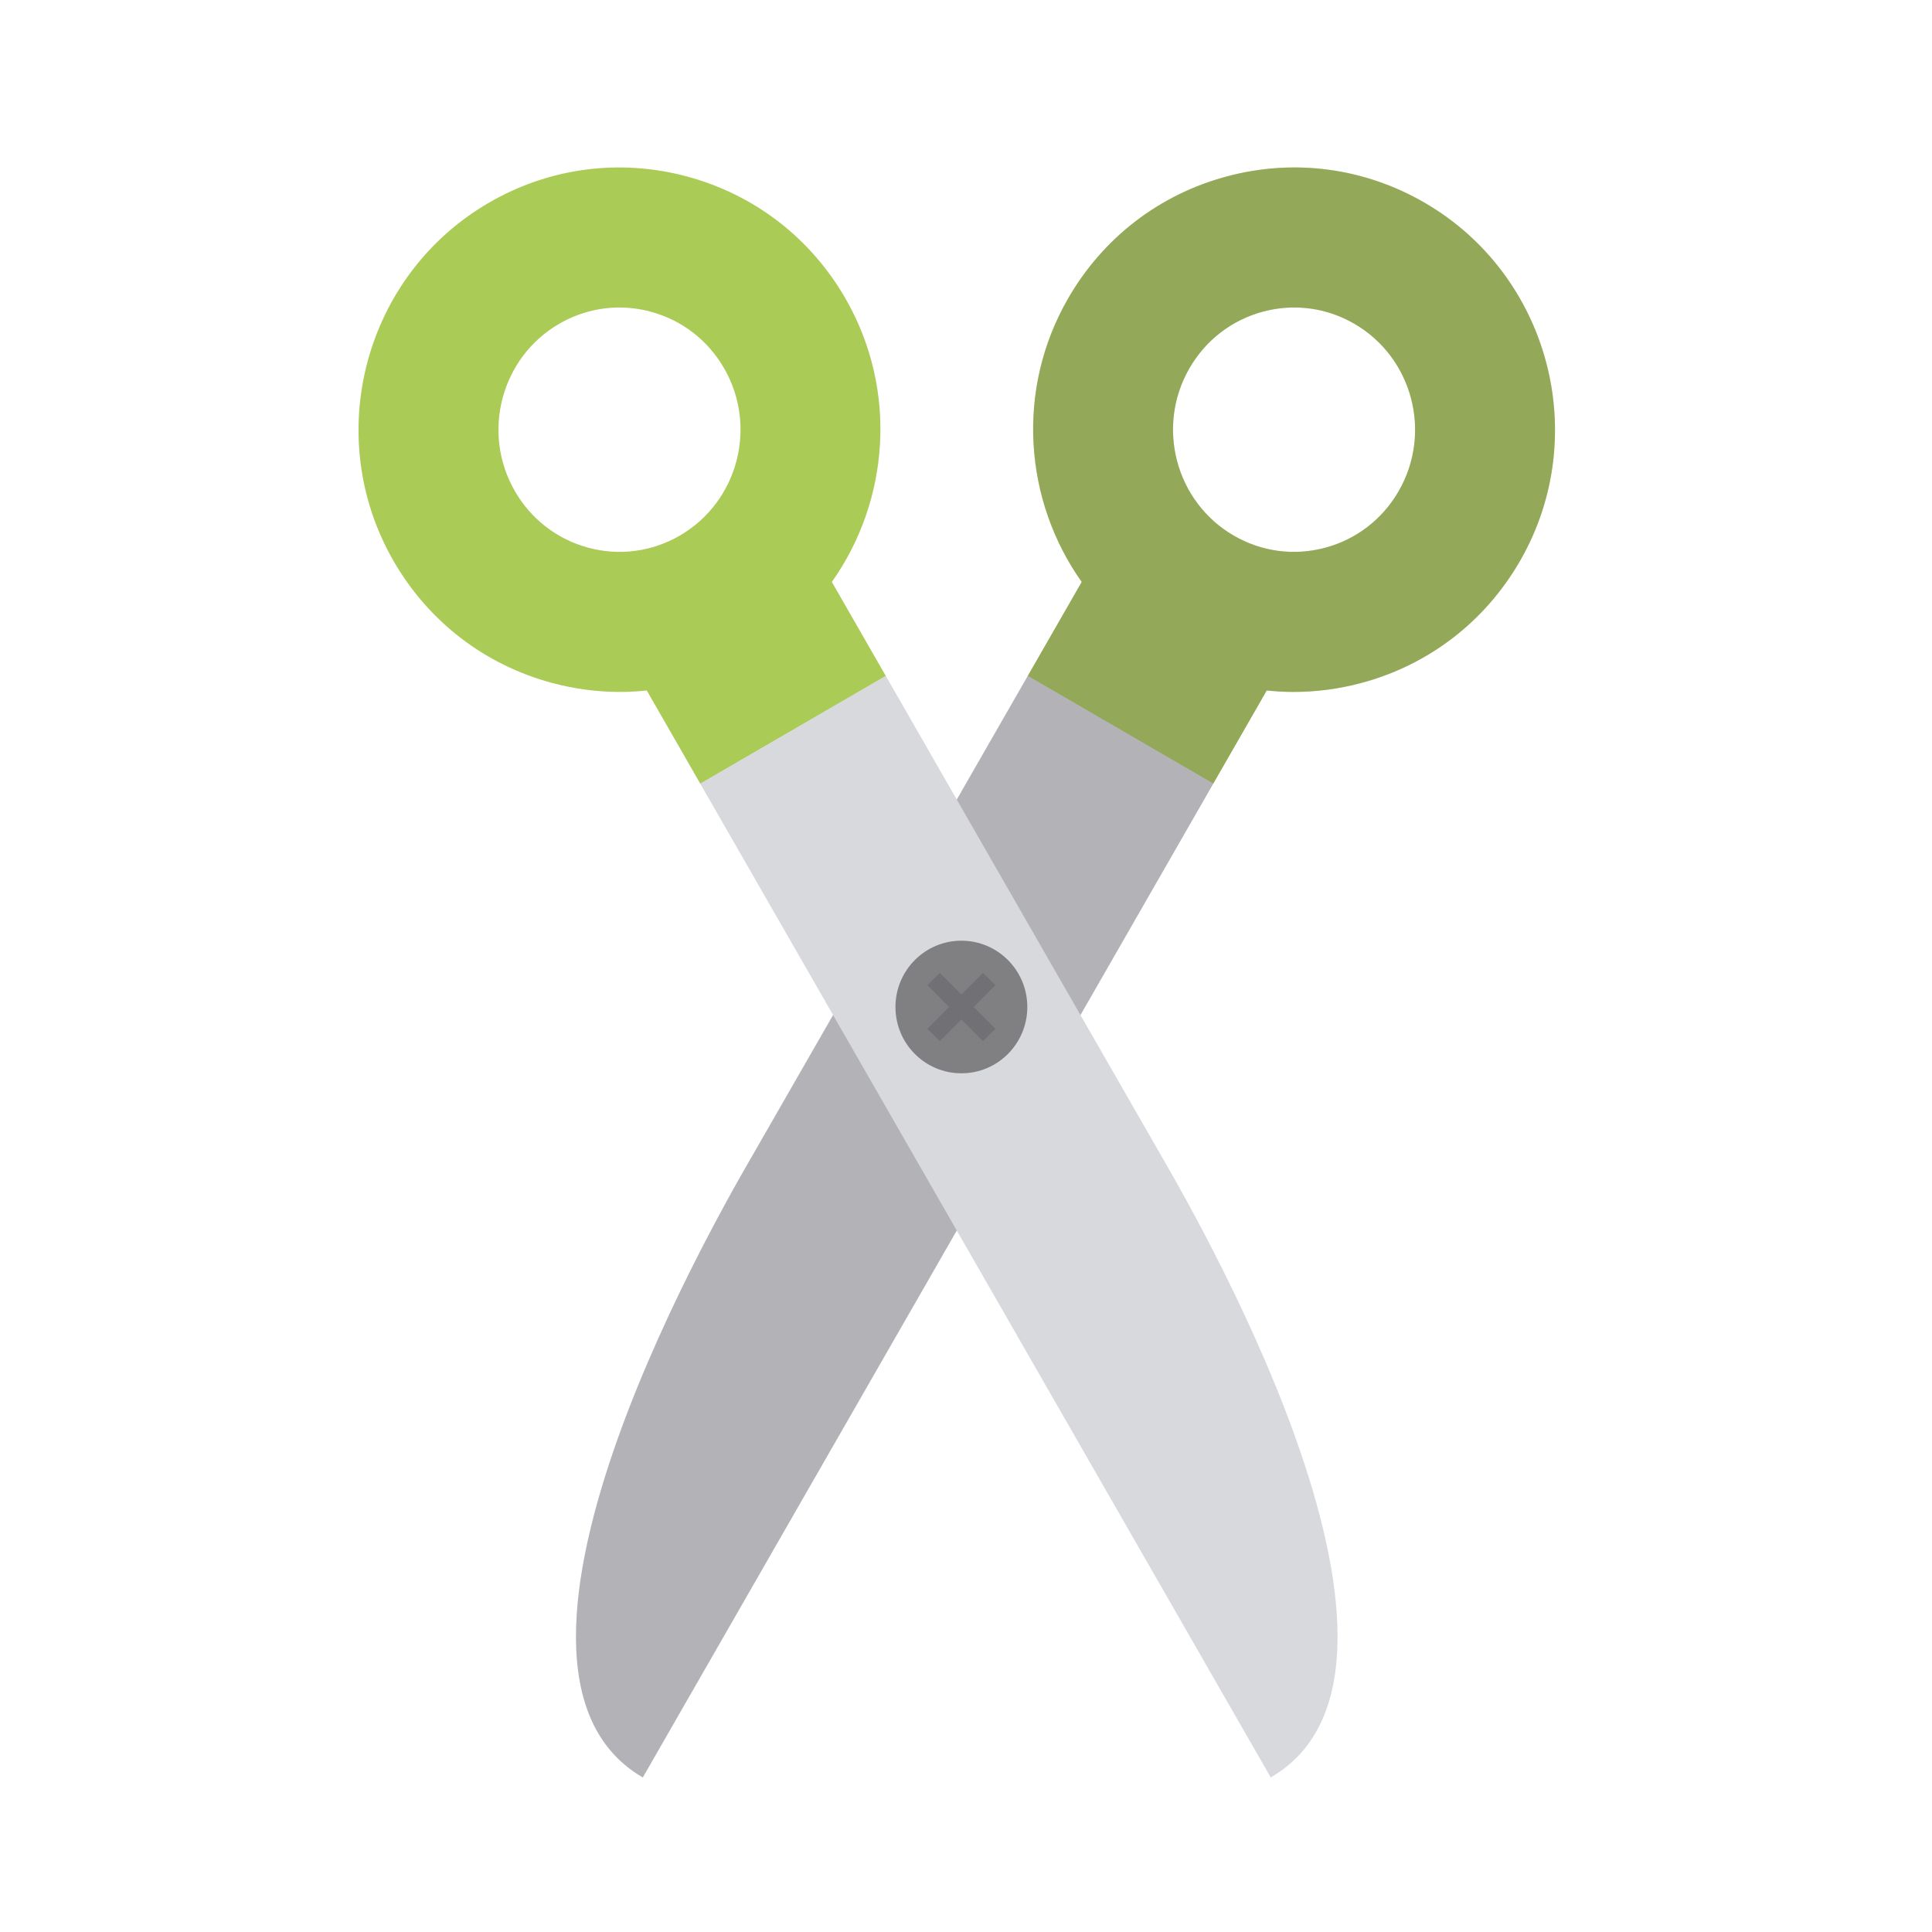
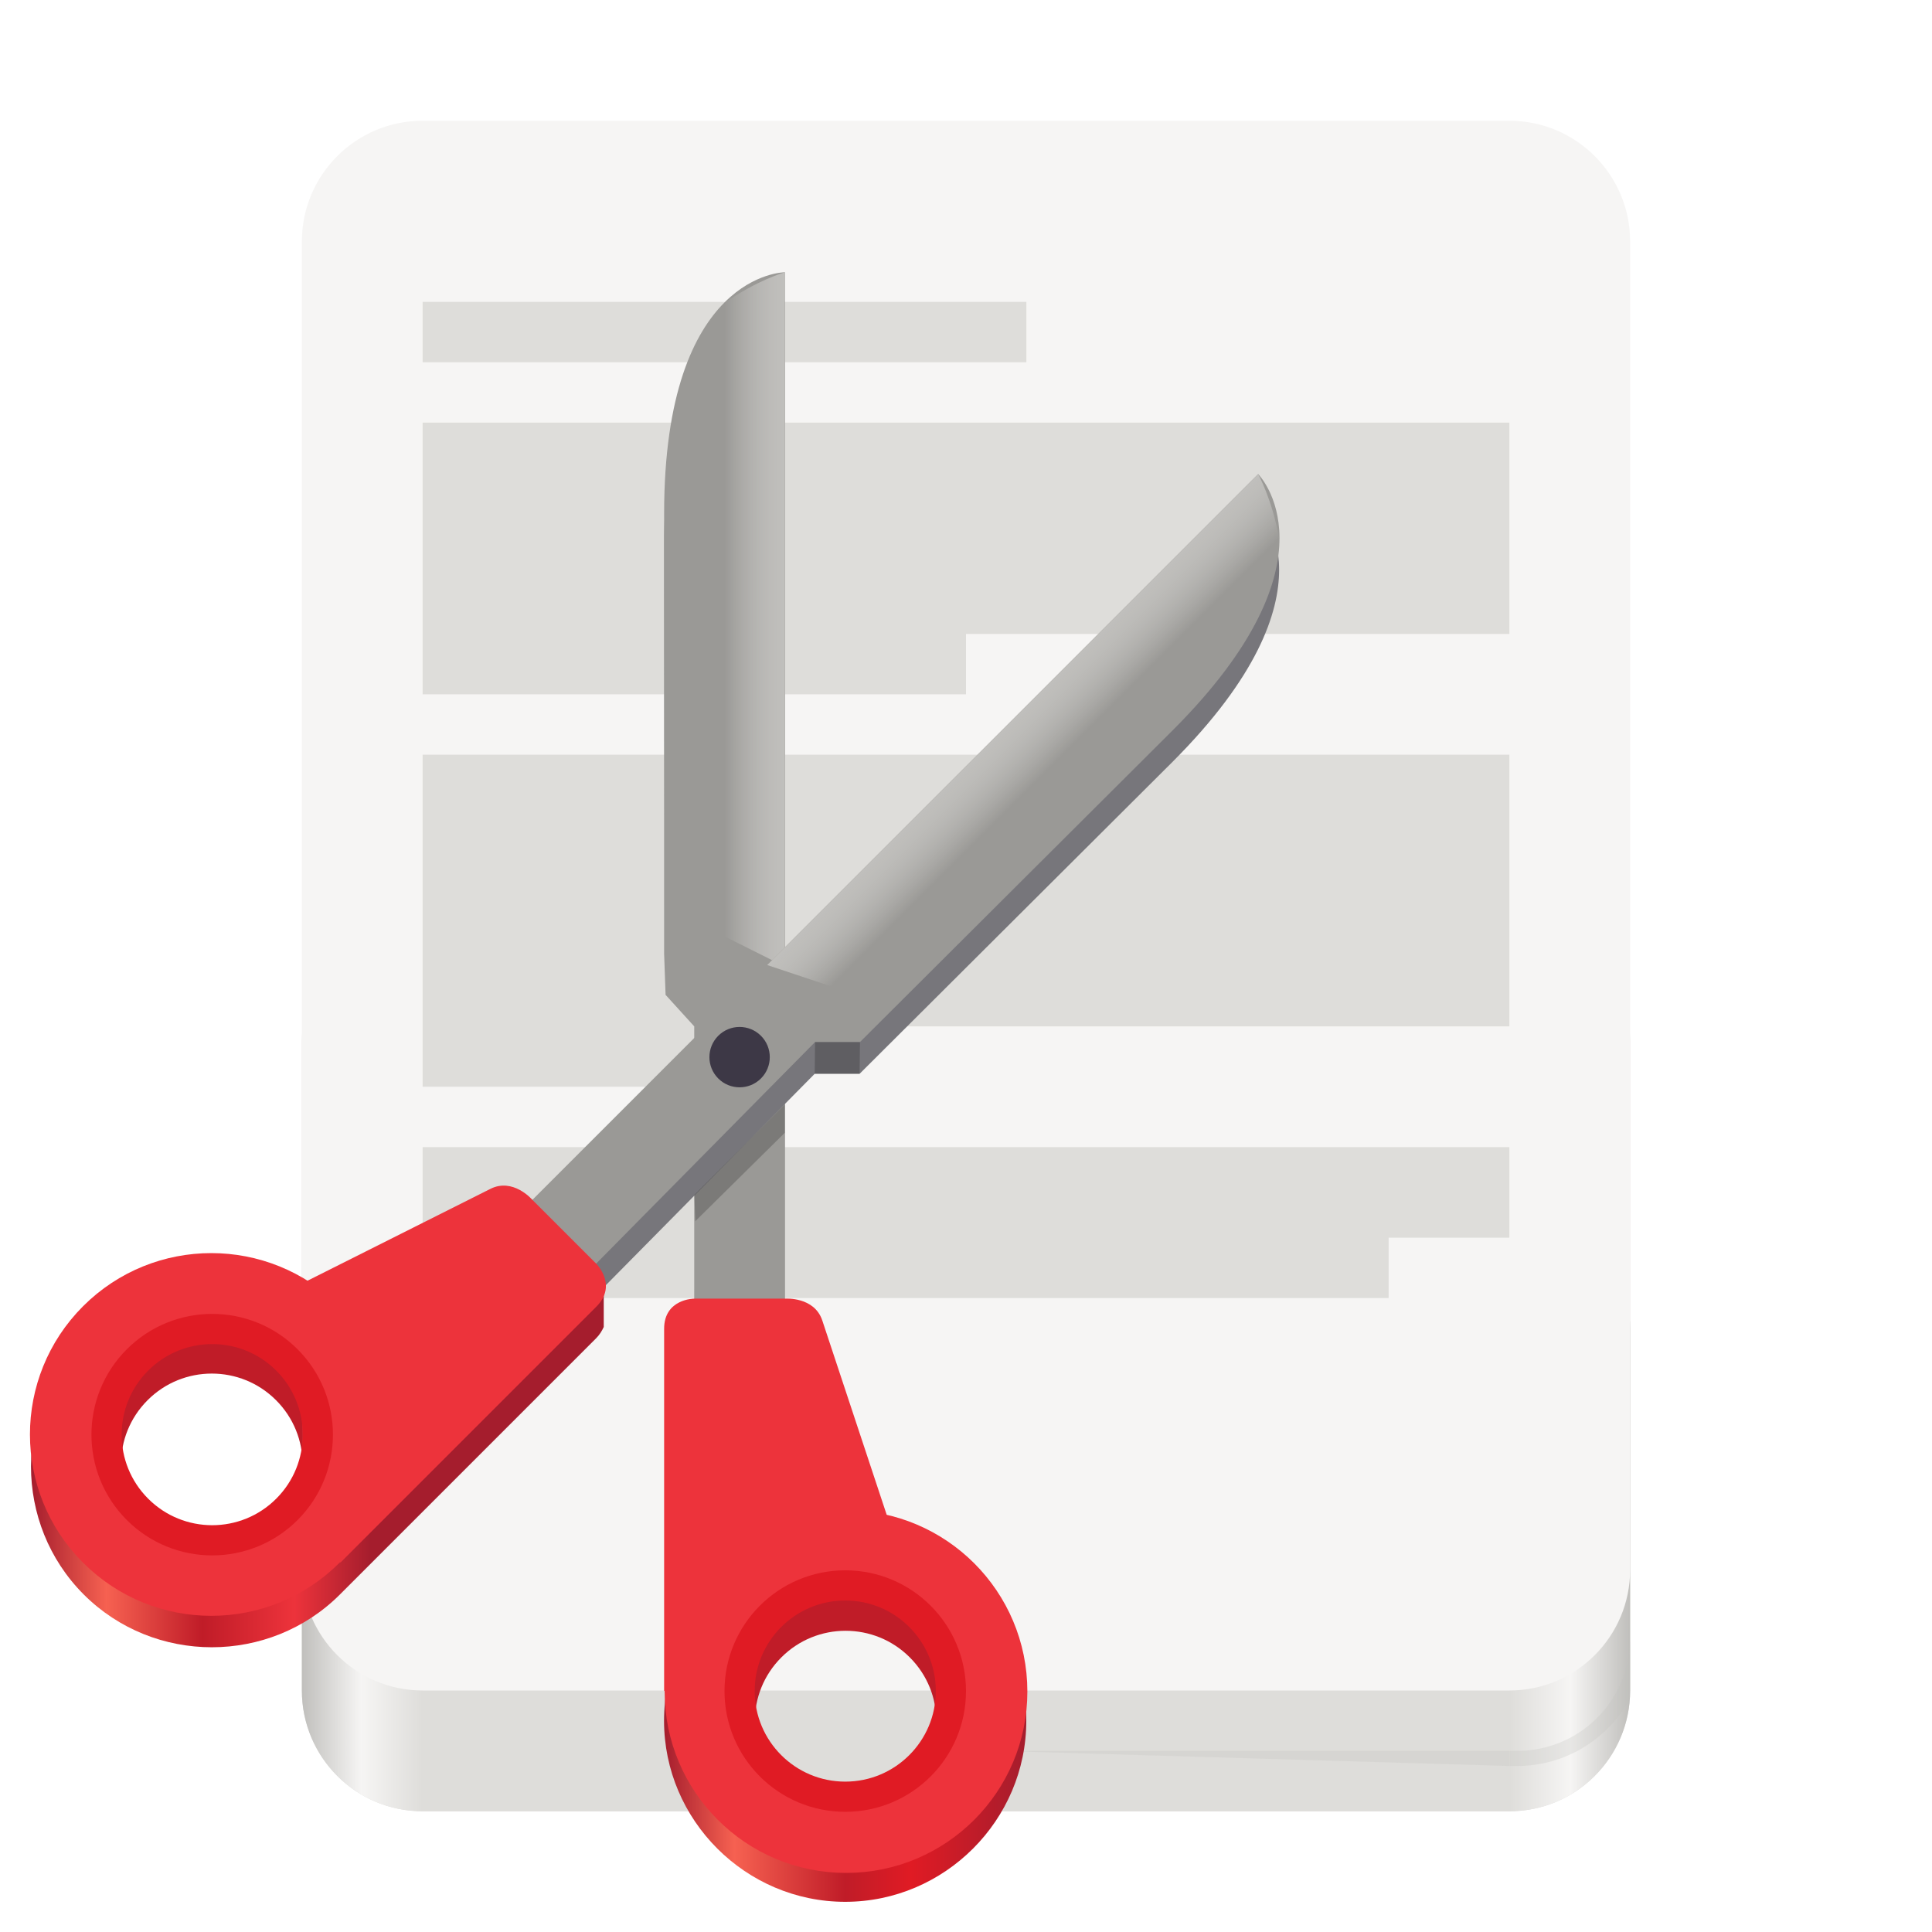
- <svg xmlns="http://www.w3.org/2000/svg" version="1.1" id="Layer_1" x="0px" y="0px" viewBox="0 0 552.03 552.03" xml:space="preserve" width="460.025" height="460.025">
-   <defs id="defs49" />
-   <path style="fill:#abcb57" d="m 407.086,57.936 c -17.237,-10.009 -37.326,-12.684 -56.564,-7.526 -19.296,5.17 -35.415,17.586 -45.388,34.96 -15.021,26.167 -12.461,57.757 3.938,80.91 l -15.446,26.907 53.011,30.782 15.31,-26.67 c 2.549,0.268 5.112,0.409 7.683,0.409 6.452,0 12.948,-0.849 19.349,-2.563 19.296,-5.171 35.415,-17.587 45.39,-34.961 20.511,-35.733 8.273,-81.601 -27.283,-102.248 z m -7.409,82.333 c -4.636,8.075 -12.111,13.842 -21.051,16.237 -8.883,2.378 -18.161,1.143 -26.125,-3.482 -16.576,-9.625 -22.263,-31.041 -12.676,-47.741 4.635,-8.075 12.11,-13.841 21.05,-16.236 2.954,-0.792 5.95,-1.184 8.929,-1.184 5.979,0 11.88,1.578 17.196,4.665 16.577,9.625 22.264,31.042 12.677,47.741 z" id="path2" />
-   <path style="fill:#d8d9dd" d="m 245.342,400.43 101.34,-176.537 -53.011,-30.782 -77.994,135.867 c -6.803,11.851 -86.856,147.044 -32.01,178.892 z" id="path4" />
-   <path style="opacity:0.3;fill:#5b5b5f;enable-background:new" d="m 407.086,57.937 c -17.236,-10.008 -37.324,-12.682 -56.562,-7.528 -19.296,5.17 -35.416,17.586 -45.391,34.962 -15.02,26.167 -12.459,57.755 3.94,80.908 l -15.446,26.908 v 0 l -77.949,135.79 c -6.803,11.851 -86.856,147.044 -32.01,178.892 l 61.675,-107.439 101.34,-176.538 v 0 l 15.265,-26.593 c 2.548,0.268 5.111,0.409 7.682,0.409 6.452,0 12.948,-0.849 19.349,-2.563 19.296,-5.17 35.416,-17.586 45.391,-34.961 20.51,-35.734 8.272,-81.601 -27.284,-102.247 z m -7.409,82.332 c -4.636,8.076 -12.112,13.843 -21.052,16.238 -8.883,2.379 -18.16,1.143 -26.124,-3.482 -16.575,-9.625 -22.263,-31.041 -12.677,-47.74 4.636,-8.076 12.112,-13.843 21.052,-16.238 2.953,-0.791 5.95,-1.183 8.928,-1.183 5.979,0 11.88,1.577 17.196,4.665 16.577,9.625 22.263,31.042 12.677,47.74 z" id="path6" />
-   <path style="fill:#abcb57" d="m 253.13,193.187 -15.446,-26.908 c 16.4,-23.152 18.96,-54.742 3.939,-80.909 -9.974,-17.374 -26.093,-29.79 -45.389,-34.961 -19.237,-5.153 -39.326,-2.48 -56.563,7.527 -35.556,20.647 -47.794,66.515 -27.282,102.247 9.974,17.374 26.093,29.79 45.389,34.961 6.402,1.715 12.895,2.563 19.349,2.563 2.571,0 5.134,-0.141 7.683,-0.409 l 15.31,26.67 z m -84.999,-36.68 c -8.939,-2.395 -16.416,-8.161 -21.051,-16.237 -9.586,-16.699 -3.899,-38.116 12.677,-47.741 5.316,-3.087 11.218,-4.665 17.196,-4.665 2.978,0 5.976,0.392 8.929,1.184 8.939,2.395 16.416,8.161 21.051,16.237 9.586,16.699 3.899,38.115 -12.678,47.74 -7.966,4.624 -17.244,5.86 -26.124,3.482 z" id="path8" />
-   <path style="fill:#d8d9dd" d="m 301.415,400.43 -101.34,-176.537 53.011,-30.782 77.994,135.868 c 6.803,11.851 86.856,147.044 32.01,178.892 z" id="path10" />
-   <ellipse style="fill:#808083" cx="274.696" cy="287.729" rx="18.837" ry="18.945" id="ellipse12" />
-   <polygon style="opacity:0.4;fill:#5b5b5f;enable-background:new" points="237.495,249.629 241.041,246.104 234.856,239.883 241.041,233.663 237.495,230.137 231.33,236.337 225.165,230.137 221.619,233.663 227.804,239.883 221.619,246.104 225.165,249.629 231.33,243.429 " id="polygon14" transform="translate(43.36634,47.84455)" />
-   <g id="g16" transform="translate(0,-9.0398437e-6)">
- </g>
-   <g id="g18" transform="translate(0,-9.0398437e-6)">
- </g>
-   <g id="g20" transform="translate(0,-9.0398437e-6)">
- </g>
-   <g id="g22" transform="translate(0,-9.0398437e-6)">
- </g>
-   <g id="g24" transform="translate(0,-9.0398437e-6)">
- </g>
-   <g id="g26" transform="translate(0,-9.0398437e-6)">
- </g>
-   <g id="g28" transform="translate(0,-9.0398437e-6)">
- </g>
-   <g id="g30" transform="translate(0,-9.0398437e-6)">
- </g>
-   <g id="g32" transform="translate(0,-9.0398437e-6)">
- </g>
-   <g id="g34" transform="translate(0,-9.0398437e-6)">
- </g>
-   <g id="g36" transform="translate(0,-9.0398437e-6)">
- </g>
-   <g id="g38" transform="translate(0,-9.0398437e-6)">
- </g>
-   <g id="g40" transform="translate(0,-9.0398437e-6)">
- </g>
-   <g id="g42" transform="translate(0,-9.0398437e-6)">
- </g>
-   <g id="g44" transform="translate(0,-9.0398437e-6)">
- </g>
+ <svg xmlns="http://www.w3.org/2000/svg" xmlns:xlink="http://www.w3.org/1999/xlink" viewBox="0 0 128 128" style="display:inline;enable-background:new" version="1.0" id="svg11300" height="128" width="128">
+   <defs id="defs3">
+     <linearGradient id="linearGradient1129">
+       <stop id="stop1125" offset="0" style="stop-color:#deddda;stop-opacity:0" />
+       <stop id="stop1127" offset="1" style="stop-color:#c0bfbc;stop-opacity:1" />
+     </linearGradient>
+     <linearGradient gradientUnits="userSpaceOnUse" y2="93.909" x2="60" y1="93.909" x1="22.053" id="linearGradient3952" xlink:href="#linearGradient3950" />
+     <linearGradient id="linearGradient3950">
+       <stop id="stop3946" offset="0" style="stop-color:#a51d2d;stop-opacity:1" />
+       <stop style="stop-color:#f66151;stop-opacity:1" offset="0.132" id="stop3954" />
+       <stop id="stop3956" offset="0.299" style="stop-color:#c01c28;stop-opacity:1" />
+       <stop style="stop-color:#ed333b;stop-opacity:1" offset="0.46" id="stop3958" />
+       <stop id="stop3960" offset="0.593" style="stop-color:#a51d2d;stop-opacity:1" />
+       <stop id="stop3948" offset="1" style="stop-color:#a51d2d;stop-opacity:1" />
+     </linearGradient>
+     <linearGradient gradientTransform="translate(132)" gradientUnits="userSpaceOnUse" y2="312" x2="-54" y1="312" x1="-78" id="linearGradient3968" xlink:href="#linearGradient3982" />
+     <linearGradient id="linearGradient3982">
+       <stop style="stop-color:#a51d2d;stop-opacity:1" offset="0" id="stop3970" />
+       <stop id="stop3972" offset="0.194" style="stop-color:#f66151;stop-opacity:1" />
+       <stop style="stop-color:#c01c28;stop-opacity:1" offset="0.5" id="stop3974" />
+       <stop style="stop-color:#e01b24;stop-opacity:1" offset="0.682" id="stop3978" />
+       <stop style="stop-color:#a51d2d;stop-opacity:1" offset="1" id="stop3980" />
+     </linearGradient>
+     <linearGradient gradientTransform="translate(-136)" gradientUnits="userSpaceOnUse" y2="-274" x2="116" y1="-274" x1="28" id="linearGradient1159" xlink:href="#linearGradient1723" />
+     <linearGradient id="linearGradient1723">
+       <stop id="stop1719" offset="0" style="stop-color:#c0bfbc;stop-opacity:1" />
+       <stop style="stop-color:#f6f5f4;stop-opacity:1" offset="0.045" id="stop1731" />
+       <stop style="stop-color:#deddda;stop-opacity:1" offset="0.091" id="stop1729" />
+       <stop style="stop-color:#deddda;stop-opacity:1" offset="0.909" id="stop1727" />
+       <stop id="stop1733" offset="0.955" style="stop-color:#f6f5f4;stop-opacity:1" />
+       <stop id="stop1721" offset="1" style="stop-color:#c0bfbc;stop-opacity:1" />
+     </linearGradient>
+     <linearGradient y2="62" x2="64" y1="62" x1="60" gradientUnits="userSpaceOnUse" id="linearGradient1317" xlink:href="#linearGradient1129" />
+   </defs>
+   <g transform="translate(0,-172)" style="display:inline" id="layer1">
+     <g style="display:inline" id="layer9">
+       <rect rx="8" style="display:inline;opacity:1;vector-effect:none;fill:#deddda;fill-opacity:1;stroke:none;stroke-width:8;stroke-linecap:round;stroke-linejoin:round;stroke-miterlimit:4;stroke-dasharray:none;stroke-dashoffset:0;stroke-opacity:0.673;enable-background:new" id="rect1071" width="88" height="59" x="20" y="233" ry="8" />
+       <rect transform="scale(-1)" style="display:inline;opacity:1;vector-effect:none;fill:url(#linearGradient1159);fill-opacity:1;stroke:none;stroke-width:13.719;stroke-linecap:butt;stroke-linejoin:miter;stroke-miterlimit:4;stroke-dasharray:none;stroke-dashoffset:0;stroke-opacity:1;marker:none;marker-start:none;marker-mid:none;marker-end:none;paint-order:normal;enable-background:new" id="rect1151" width="88" height="40" x="-108" y="-292" rx="8" ry="8" clip-path="none" />
+       <rect ry="8" rx="8" y="180" x="20" height="104" width="88" id="rect1069" style="display:inline;opacity:1;vector-effect:none;fill:#f6f5f4;fill-opacity:1;stroke:none;stroke-width:8;stroke-linecap:round;stroke-linejoin:round;stroke-miterlimit:4;stroke-dasharray:none;stroke-dashoffset:0;stroke-opacity:0.673;enable-background:new" />
+       <path id="path2405" d="m 28,248 v 10 h 64 v -4 h 8 v -6 z" style="color:#000000;display:inline;overflow:visible;opacity:1;vector-effect:none;fill:#deddda;fill-opacity:1;stroke:none;stroke-width:4;stroke-linecap:butt;stroke-linejoin:miter;stroke-miterlimit:4;stroke-dasharray:none;stroke-dashoffset:0;stroke-opacity:1;marker:none;marker-start:none;marker-mid:none;marker-end:none;paint-order:normal;enable-background:new" />
+       <path id="path1233" d="m 28,192 v 4 h 40 v -4 z" style="color:#000000;font-style:normal;font-variant:normal;font-weight:normal;font-stretch:normal;font-size:medium;line-height:normal;font-family:sans-serif;font-variant-ligatures:normal;font-variant-position:normal;font-variant-caps:normal;font-variant-numeric:normal;font-variant-alternates:normal;font-feature-settings:normal;text-indent:0;text-align:start;text-decoration:none;text-decoration-line:none;text-decoration-style:solid;text-decoration-color:#000000;letter-spacing:normal;word-spacing:normal;text-transform:none;writing-mode:lr-tb;direction:ltr;text-orientation:mixed;dominant-baseline:auto;baseline-shift:baseline;text-anchor:start;white-space:normal;shape-padding:0;clip-rule:nonzero;display:inline;overflow:visible;visibility:visible;opacity:1;isolation:auto;mix-blend-mode:normal;color-interpolation:sRGB;color-interpolation-filters:linearRGB;solid-color:#000000;solid-opacity:1;vector-effect:none;fill:#deddda;fill-opacity:1;fill-rule:evenodd;stroke:none;stroke-width:2;stroke-linecap:butt;stroke-linejoin:miter;stroke-miterlimit:4;stroke-dasharray:none;stroke-dashoffset:0;stroke-opacity:1;color-rendering:auto;image-rendering:auto;shape-rendering:auto;text-rendering:auto;enable-background:accumulate" />
+       <path id="path2386" d="M 28,222 H 100 v 18 H 48 v 4 h -20 z" style="color:#000000;display:inline;overflow:visible;opacity:1;vector-effect:none;fill:#deddda;fill-opacity:1;stroke:none;stroke-width:4;stroke-linecap:butt;stroke-linejoin:miter;stroke-miterlimit:4;stroke-dasharray:none;stroke-dashoffset:0;stroke-opacity:1;marker:none;marker-start:none;marker-mid:none;marker-end:none;paint-order:normal;enable-background:new" />
+       <path id="path2403" d="m 64,214 v 4 h -36 v -18 h 72 v 14 z" style="color:#000000;display:inline;overflow:visible;opacity:1;vector-effect:none;fill:#deddda;fill-opacity:1;stroke:none;stroke-width:4;stroke-linecap:butt;stroke-linejoin:miter;stroke-miterlimit:4;stroke-dasharray:none;stroke-dashoffset:0;stroke-opacity:1;marker:none;marker-start:none;marker-mid:none;marker-end:none;paint-order:normal;enable-background:new" />
+       <path id="path1245" d="M 108,280.654 C 107.918,284.745 104.619,288 100.508,288 h -0.5 v 1 h 0.5 c 3.224,0 6.022,-1.788 7.463,-4.428 C 107.984,284.383 108,284.193 108,284 Z M 66,288 l 34,1 v -1 z" style="display:inline;fill:#c0bfbc;fill-opacity:0.272;stroke:none;stroke-width:1px;stroke-linecap:butt;stroke-linejoin:miter;stroke-opacity:1;enable-background:new" />
+       <g transform="translate(-20,-4.96249)" id="g1179">
+         <circle transform="rotate(45)" style="display:inline;opacity:1;fill:none;fill-opacity:1;stroke:#c01c28;stroke-width:5;stroke-linecap:round;stroke-linejoin:round;stroke-miterlimit:4;stroke-dasharray:none;stroke-dashoffset:0;stroke-opacity:1;enable-background:new" id="circle3988-3" cx="259.539" cy="152.028" r="8.516" />
+         <g style="display:inline;enable-background:new" transform="translate(7.994712,-21.03751)" id="g1200">
+           <path style="fill:#9a9996;fill-rule:evenodd;stroke:none;stroke-width:1px;stroke-linecap:butt;stroke-linejoin:miter;stroke-opacity:1" d="m 58,290 h 6 v -72 l -1.414,-1.414 C 62.586,216.586 56,221.647 56,234 l 0.005,27.19 0.097,2.722 L 58,266 Z" id="path1186" />
+           <g id="g1194" transform="translate(2)">
+             <path style="color:#000000;font-style:normal;font-variant:normal;font-weight:normal;font-stretch:normal;font-size:medium;line-height:normal;font-family:sans-serif;font-variant-ligatures:normal;font-variant-position:normal;font-variant-caps:normal;font-variant-numeric:normal;font-variant-alternates:normal;font-feature-settings:normal;text-indent:0;text-align:start;text-decoration:none;text-decoration-line:none;text-decoration-style:solid;text-decoration-color:#000000;letter-spacing:normal;word-spacing:normal;text-transform:none;writing-mode:lr-tb;direction:ltr;text-orientation:mixed;dominant-baseline:auto;baseline-shift:baseline;text-anchor:start;white-space:normal;shape-padding:0;clip-rule:nonzero;display:inline;overflow:visible;visibility:visible;opacity:1;isolation:auto;mix-blend-mode:normal;color-interpolation:sRGB;color-interpolation-filters:linearRGB;solid-color:#000000;solid-opacity:1;vector-effect:none;fill:url(#linearGradient3968);fill-opacity:1;fill-rule:nonzero;stroke:none;stroke-width:6;stroke-linecap:round;stroke-linejoin:round;stroke-miterlimit:4;stroke-dasharray:none;stroke-dashoffset:0;stroke-opacity:1;color-rendering:auto;image-rendering:auto;shape-rendering:auto;text-rendering:auto;enable-background:accumulate" d="m 66,300 c -6.592,0 -12,5.408 -12,12 0,6.592 5.408,12 12,12 6.592,0 12,-5.408 12,-12 0,-6.592 -5.408,-12 -12,-12 z m 0,2 c 3.349,0 8,2.651 8,6 0,3.349 -4.651,10 -8,10 -3.349,0 -8,-6.651 -8,-10 0,-3.349 4.651,-6 8,-6 z" id="circle1188" />
+           </g>
+         </g>
+         <use style="display:inline;enable-background:new" x="0" y="0" xlink:href="#g1059" id="use1074" transform="matrix(-0.7071068,-0.7071068,-0.7071068,0.7071068,292.4244,120.7421)" width="100%" height="100%" />
+         <circle transform="rotate(45)" style="display:inline;opacity:1;fill:none;fill-opacity:1;stroke:#c01c28;stroke-width:5;stroke-linecap:round;stroke-linejoin:round;stroke-miterlimit:4;stroke-dasharray:none;stroke-dashoffset:0;stroke-opacity:1;enable-background:new" id="circle3988" cx="217.799" cy="169.669" r="8.516" />
+         <g style="display:inline;enable-background:new" transform="matrix(-0.7071068,-0.7071068,-0.7071068,0.7071068,302.7345,101.582)" id="g1180">
+           <path style="fill:#77767b;fill-rule:evenodd;stroke:none;stroke-width:1px;stroke-linecap:butt;stroke-linejoin:miter;stroke-opacity:1" d="m 58,290 h 6 L 64.322,217.785 64,218 c 0,0 -8,-1e-5 -8,16 l 0.046,29.26 2.104,2.104 z" id="path1166" />
+           <g id="g1174" transform="translate(2)">
+             <path style="color:#000000;font-style:normal;font-variant:normal;font-weight:normal;font-stretch:normal;font-size:medium;line-height:normal;font-family:sans-serif;font-variant-ligatures:normal;font-variant-position:normal;font-variant-caps:normal;font-variant-numeric:normal;font-variant-alternates:normal;font-feature-settings:normal;text-indent:0;text-align:start;text-decoration:none;text-decoration-line:none;text-decoration-style:solid;text-decoration-color:#000000;letter-spacing:normal;word-spacing:normal;text-transform:none;writing-mode:lr-tb;direction:ltr;text-orientation:mixed;dominant-baseline:auto;baseline-shift:baseline;text-anchor:start;white-space:normal;shape-padding:0;clip-rule:nonzero;display:inline;overflow:visible;visibility:visible;opacity:1;isolation:auto;mix-blend-mode:normal;color-interpolation:sRGB;color-interpolation-filters:linearRGB;solid-color:#000000;solid-opacity:1;vector-effect:none;fill:url(#linearGradient3952);fill-opacity:1;fill-rule:nonzero;stroke:none;stroke-width:6;stroke-linecap:round;stroke-linejoin:round;stroke-miterlimit:4;stroke-dasharray:none;stroke-dashoffset:0;stroke-opacity:1;color-rendering:auto;image-rendering:auto;shape-rendering:auto;text-rendering:auto;enable-background:accumulate" d="m 53.832,79.434 -12.727,7.07 0.018,0.236 C 36.439,83.311 29.772,83.695 25.549,87.918 c -4.661,4.661 -4.661,12.31 0,16.971 4.661,4.661 12.31,4.661 16.971,0 L 59.49,87.918 C 59.725,87.683 59.878,87.427 60,87.166 v -2.781 z m -19.799,6.951 c 1.529,-10e-7 3.06,0.591 4.244,1.775 2.368,2.368 2.368,10.118 0,12.486 -2.368,2.368 -6.118,2.368 -8.486,0 -2.368,-2.368 -2.368,-10.118 0,-12.486 1.184,-1.184 2.713,-1.775 4.242,-1.775 z" transform="matrix(-0.7071068,-0.7071068,-0.7071068,0.7071068,158.2328,267.8984)" id="circle1168" />
+           </g>
+         </g>
+         <g style="display:inline;enable-background:new" id="g1059" transform="matrix(-0.7071068,-0.7071068,-0.7071068,0.7071068,302.7595,99.47747)">
+           <path id="path1039-3" d="m 58,290 h 6 v -72 c 0,0 -8,-1e-5 -8,16 l 0.046,29.26 2.104,2.104 z" style="fill:#9a9996;fill-rule:evenodd;stroke:none;stroke-width:1px;stroke-linecap:butt;stroke-linejoin:miter;stroke-opacity:1" />
+           <g transform="translate(2)" id="g1052">
+             <path style="fill:#ed333b;fill-opacity:1;fill-rule:evenodd;stroke:none;stroke-width:1px;stroke-linecap:butt;stroke-linejoin:miter;stroke-opacity:1" d="m 54,312 v -24 c 0,-2 2,-2 2,-2 h 6.037 c 0,0 1.918,-0.136 2.443,1.45 l 4.398,13.27 z" id="path1047" />
+             <circle r="9.516" cy="312.033" cx="-66.05" id="circle1045" style="opacity:1;fill:none;fill-opacity:1;stroke:#ed333b;stroke-width:5;stroke-linecap:round;stroke-linejoin:round;stroke-miterlimit:4;stroke-dasharray:none;stroke-dashoffset:0;stroke-opacity:1" transform="scale(-1,1)" />
+             <circle style="opacity:1;fill:none;fill-opacity:1;stroke:#e01b24;stroke-width:2;stroke-linecap:round;stroke-linejoin:round;stroke-miterlimit:4;stroke-dasharray:none;stroke-dashoffset:0;stroke-opacity:1" id="path1043-6" cx="-66" cy="312" r="7" transform="scale(-1,1)" />
+           </g>
+           <path style="fill:url(#linearGradient1317);fill-opacity:1;fill-rule:evenodd;stroke:none;stroke-width:1px;stroke-linecap:butt;stroke-linejoin:miter;stroke-opacity:1" d="m 64,46 c 0,0 -1.872,0.535 -4,2.037 V 90 l 4,2 z" transform="translate(0,172)" id="path1081-7" />
+         </g>
+         <circle transform="matrix(-0.7071068,-0.7071068,-0.7071068,0.7071068,0,0)" style="display:inline;opacity:1;fill:#3d3846;fill-opacity:1;stroke:none;stroke-width:2;stroke-linecap:round;stroke-linejoin:round;stroke-miterlimit:4;stroke-dasharray:none;stroke-dashoffset:0;stroke-opacity:1;enable-background:new" id="circle1204" cx="-223.446" cy="125.865" r="2" />
+         <path style="color:#000000;font-style:normal;font-variant:normal;font-weight:normal;font-stretch:normal;font-size:medium;line-height:normal;font-family:sans-serif;font-variant-ligatures:normal;font-variant-position:normal;font-variant-caps:normal;font-variant-numeric:normal;font-variant-alternates:normal;font-feature-settings:normal;text-indent:0;text-align:start;text-decoration:none;text-decoration-line:none;text-decoration-style:solid;text-decoration-color:#000000;letter-spacing:normal;word-spacing:normal;text-transform:none;writing-mode:lr-tb;direction:ltr;text-orientation:mixed;dominant-baseline:auto;baseline-shift:baseline;text-anchor:start;white-space:normal;shape-padding:0;clip-rule:nonzero;display:inline;overflow:visible;visibility:visible;opacity:0.2;isolation:auto;mix-blend-mode:normal;color-interpolation:sRGB;color-interpolation-filters:linearRGB;solid-color:#000000;solid-opacity:1;vector-effect:none;fill:#000000;fill-opacity:1;fill-rule:evenodd;stroke:none;stroke-width:2;stroke-linecap:butt;stroke-linejoin:miter;stroke-miterlimit:4;stroke-dasharray:none;stroke-dashoffset:0;stroke-opacity:1;color-rendering:auto;image-rendering:auto;shape-rendering:auto;text-rendering:auto;enable-background:accumulate" d="m 72,250.128 v 1.879 l -5.932,5.861 -0.068,-1.74 z" id="path1208" />
+         <path style="display:inline;opacity:0.2;fill:#000000;fill-opacity:1;fill-rule:evenodd;stroke:none;stroke-width:1px;stroke-linecap:butt;stroke-linejoin:miter;stroke-opacity:1;enable-background:new" d="m 74,246 -0.025,2.105 h 2.976 L 76.976,246 Z" id="path4005" />
+       </g>
+     </g>
+   </g>
</svg>
